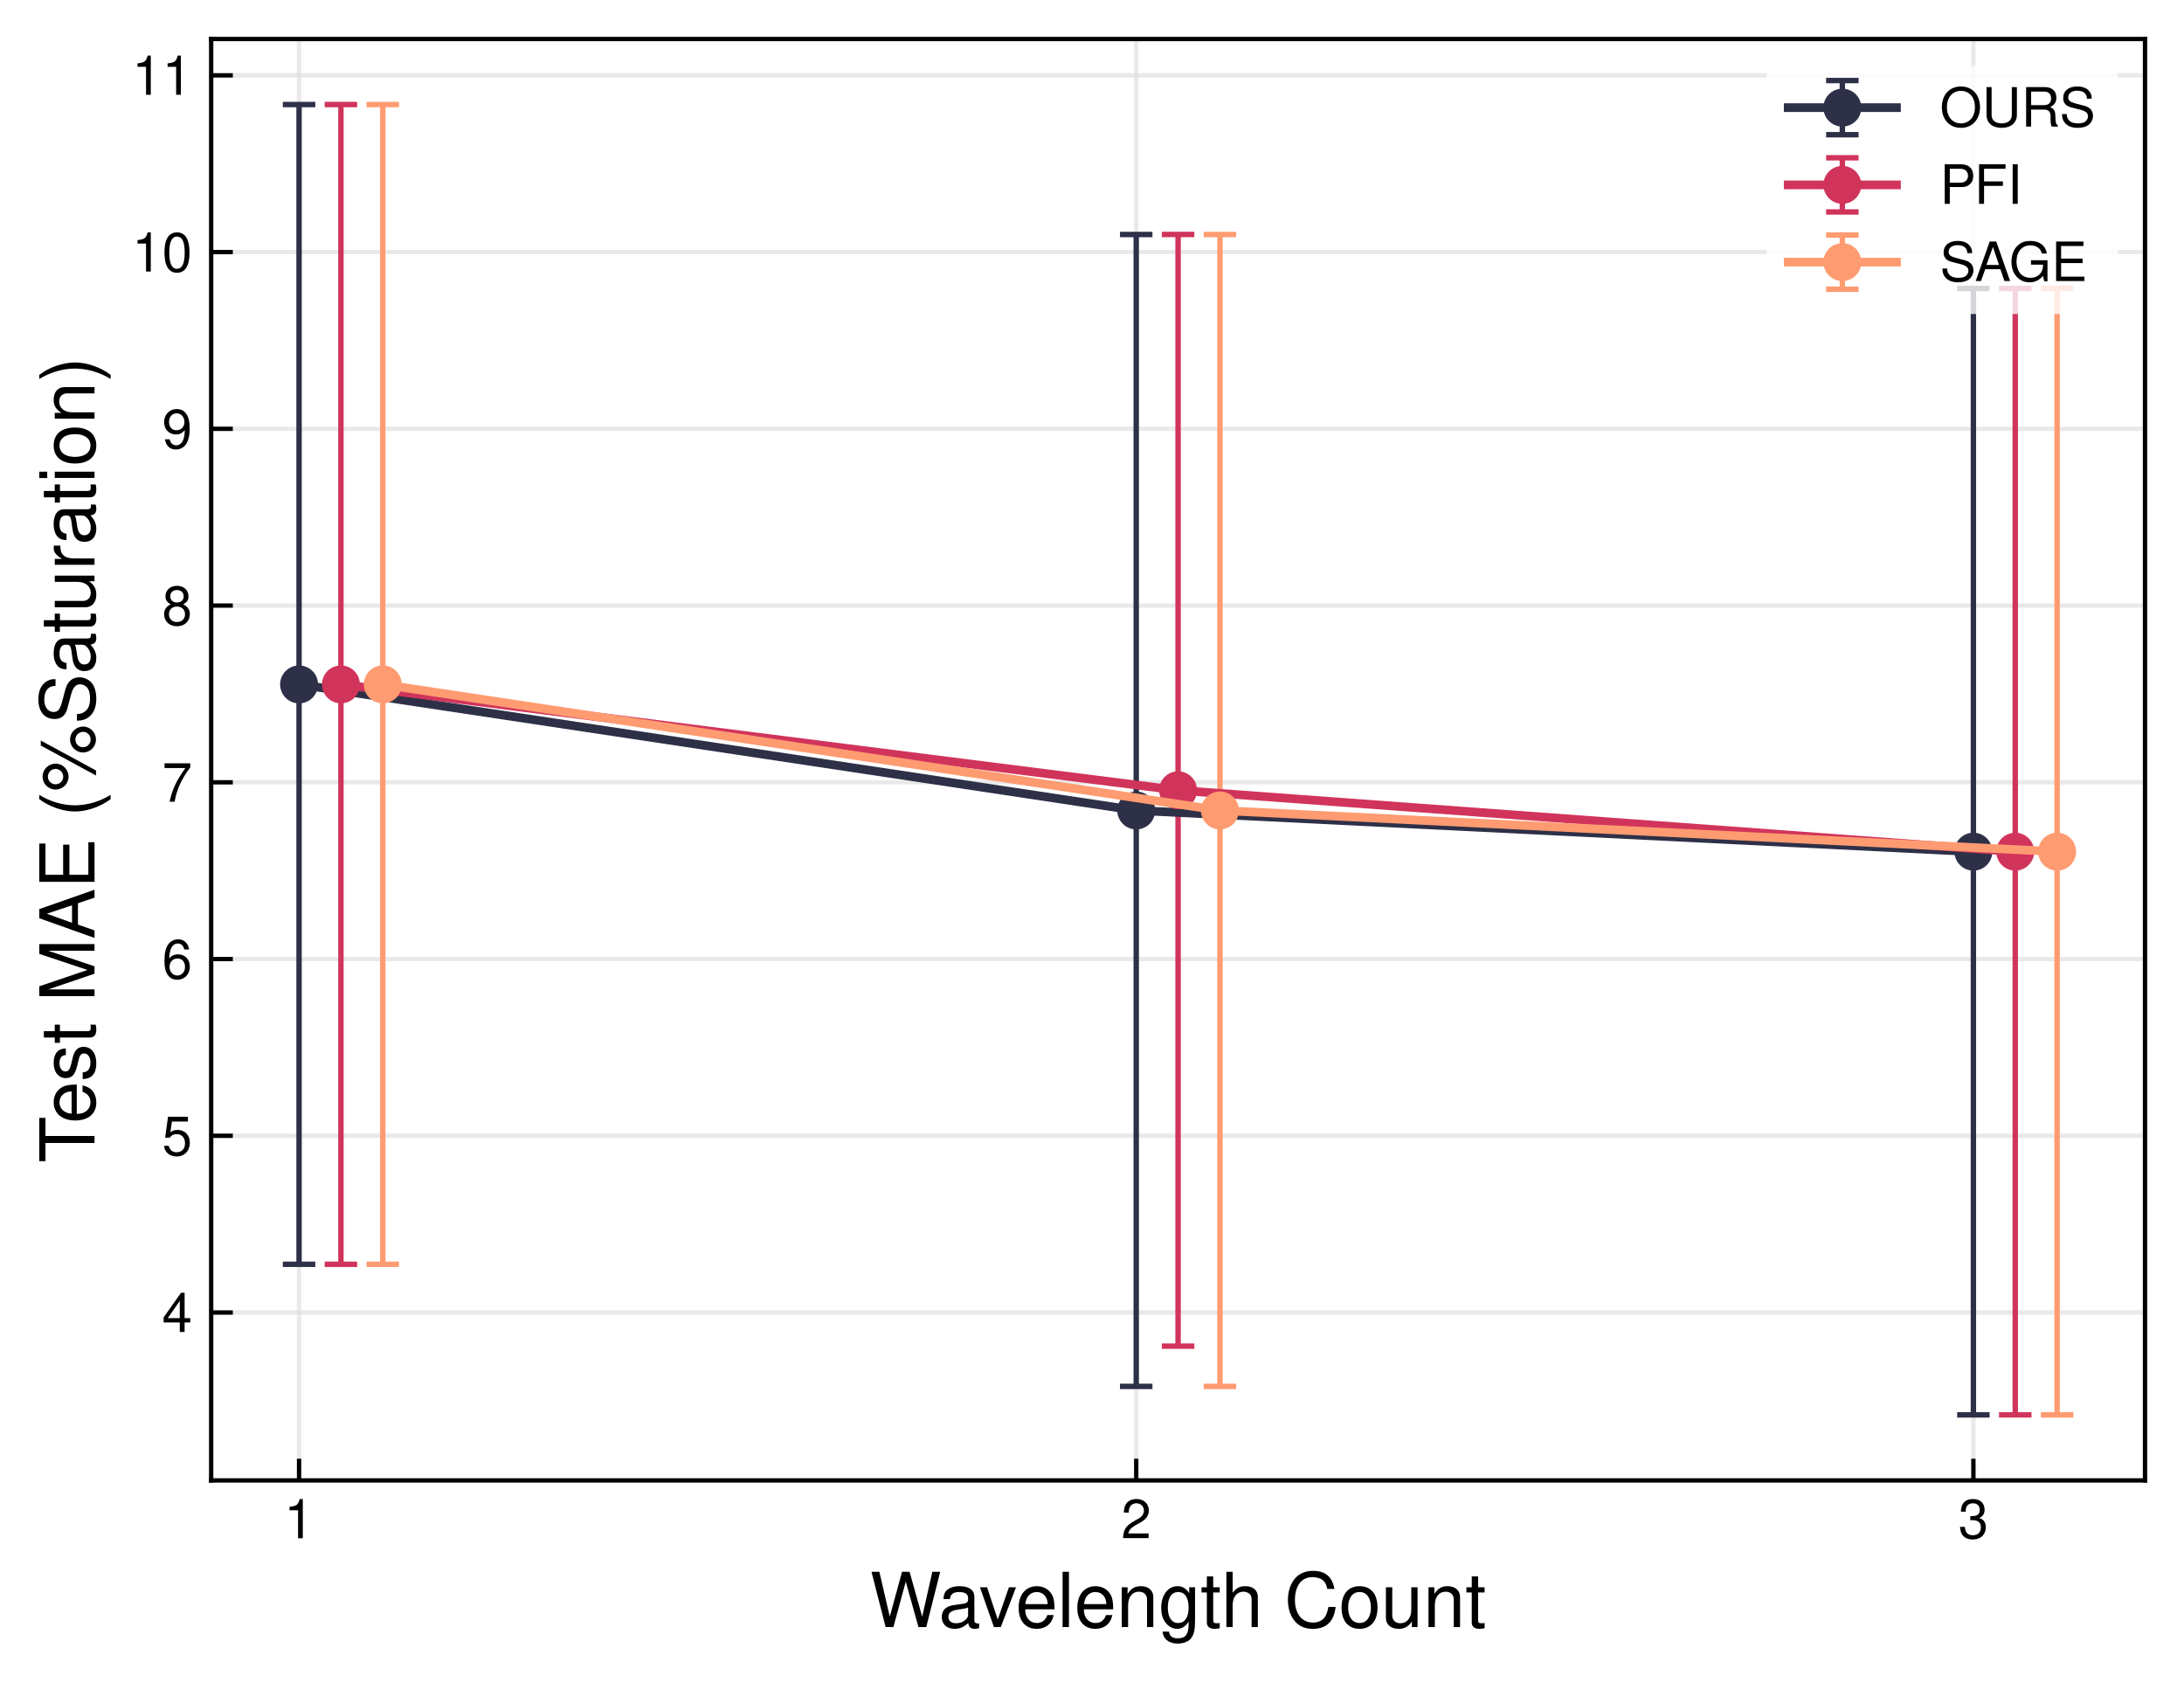
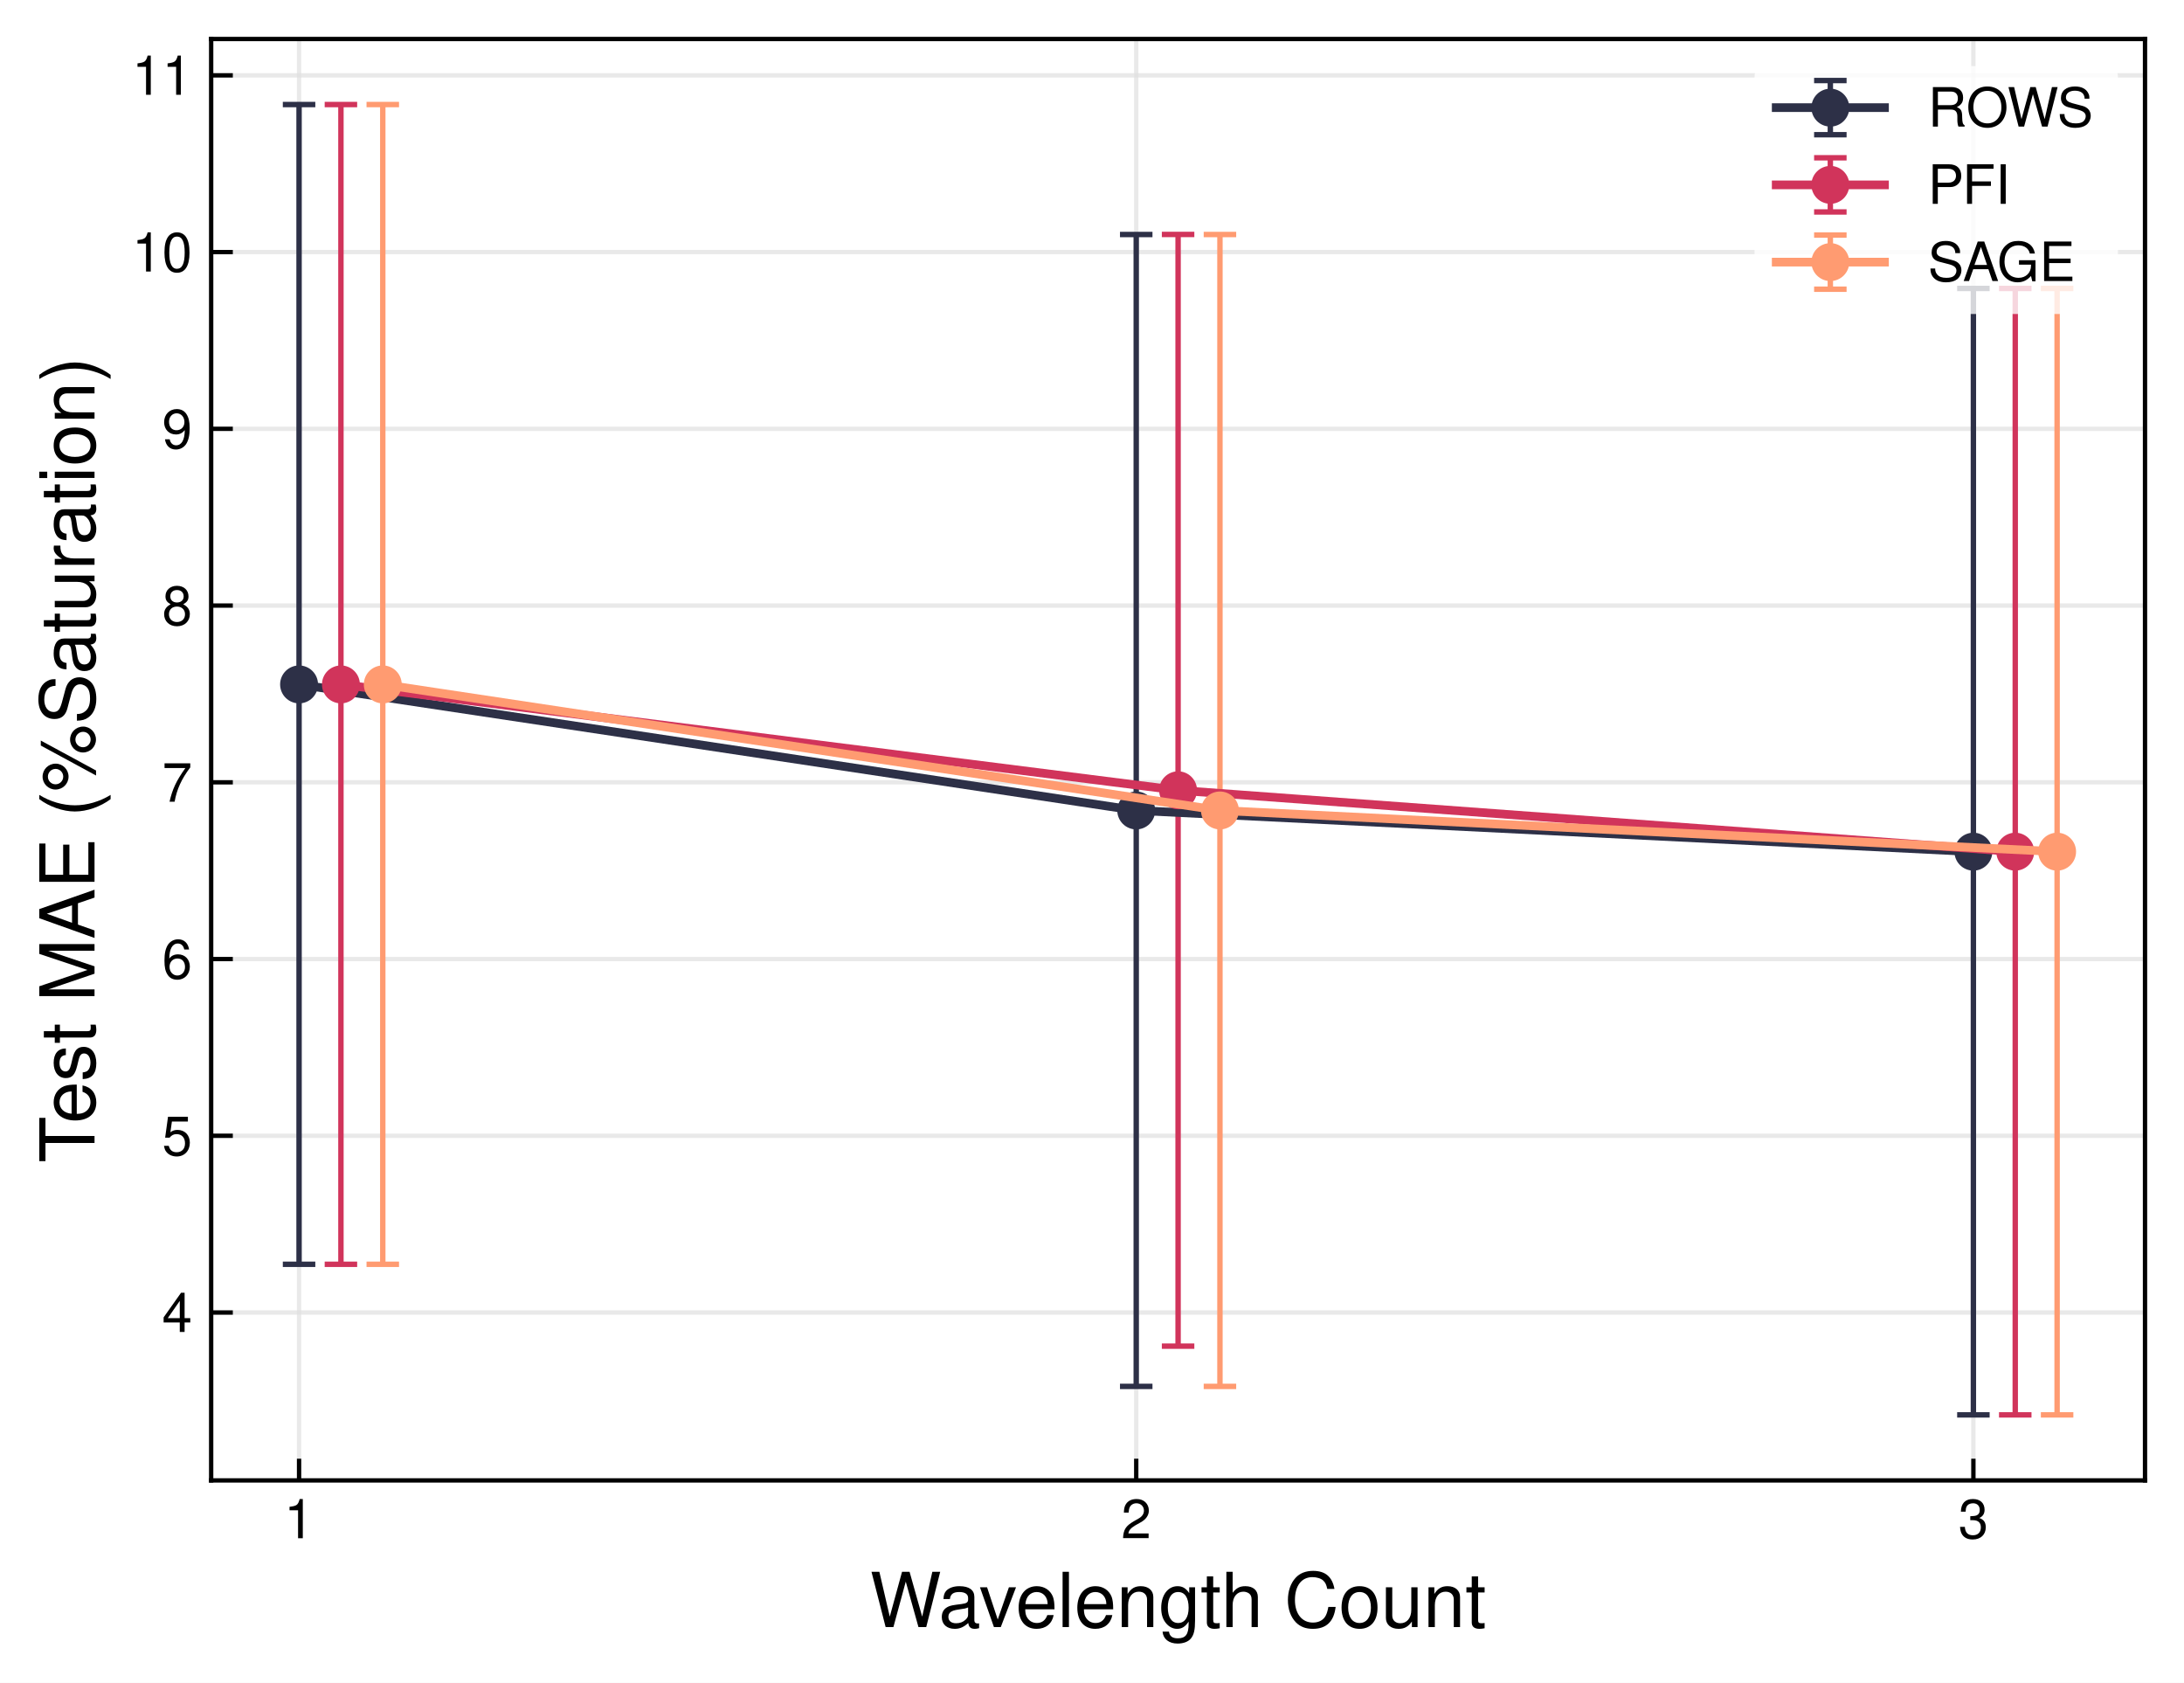
<svg xmlns="http://www.w3.org/2000/svg" xmlns:xlink="http://www.w3.org/1999/xlink" width="403.315pt" height="310.684pt" viewBox="0 0 403.315 310.684" version="1.1">
  <defs>
    <style type="text/css">*{stroke-linejoin: round; stroke-linecap: butt}</style>
  </defs>
  <g id="figure_1">
    <g id="patch_1">
      <path d="M 0 310.684  L 403.315 310.684  L 403.315 0  L 0 0  z " style="fill: #ffffff" />
    </g>
    <g id="axes_1">
      <g id="patch_2">
        <path d="M 38.995 273.312  L 396.115 273.312  L 396.115 7.2  L 38.995 7.2  z " style="fill: #ffffff" />
      </g>
      <g id="matplotlib.axis_1">
        <g id="xtick_1">
          <g id="line2d_1">
-             <path d="M 55.228 273.312  L 55.228 7.2  " clip-path="url(#p59228e37a7)" style="fill: none; stroke: #e0e0e0; stroke-opacity: 0.7; stroke-width: 0.8; stroke-linecap: square" />
+             <path d="M 55.228 273.312  L 55.228 7.2  " clip-path="url(#p4545480595)" style="fill: none; stroke: #e0e0e0; stroke-opacity: 0.7; stroke-width: 0.8; stroke-linecap: square" />
          </g>
          <g id="line2d_2">
            <defs>
-               <path id="m4f8870e6fc" d="M 0 0  L 0 -4  " style="stroke: #000000; stroke-width: 0.8" />
+               <path id="m01ec925314" d="M 0 0  L 0 -4  " style="stroke: #000000; stroke-width: 0.8" />
            </defs>
            <g>
-               <use xlink:href="#m4f8870e6fc" x="55.228" y="273.312" style="stroke: #000000; stroke-width: 0.8" />
+               <use xlink:href="#m01ec925314" x="55.228" y="273.312" style="stroke: #000000; stroke-width: 0.8" />
            </g>
          </g>
          <g id="text_1">
            <text style="font-size: 10px; font-family: 'Helvetica', 'Arial', sans-serif; text-anchor: middle" x="55.228" y="283.985" transform="rotate(-0 55.22773 283.9854)">1</text>
          </g>
        </g>
        <g id="xtick_2">
          <g id="line2d_3">
-             <path d="M 209.825 273.312  L 209.825 7.2  " clip-path="url(#p59228e37a7)" style="fill: none; stroke: #e0e0e0; stroke-opacity: 0.7; stroke-width: 0.8; stroke-linecap: square" />
+             <path d="M 209.825 273.312  L 209.825 7.2  " clip-path="url(#p4545480595)" style="fill: none; stroke: #e0e0e0; stroke-opacity: 0.7; stroke-width: 0.8; stroke-linecap: square" />
          </g>
          <g id="line2d_4">
            <g>
-               <use xlink:href="#m4f8870e6fc" x="209.825" y="273.312" style="stroke: #000000; stroke-width: 0.8" />
+               <use xlink:href="#m01ec925314" x="209.825" y="273.312" style="stroke: #000000; stroke-width: 0.8" />
            </g>
          </g>
          <g id="text_2">
            <text style="font-size: 10px; font-family: 'Helvetica', 'Arial', sans-serif; text-anchor: middle" x="209.825" y="283.985" transform="rotate(-0 209.8251 283.9854)">2</text>
          </g>
        </g>
        <g id="xtick_3">
          <g id="line2d_5">
-             <path d="M 364.423 273.312  L 364.423 7.2  " clip-path="url(#p59228e37a7)" style="fill: none; stroke: #e0e0e0; stroke-opacity: 0.7; stroke-width: 0.8; stroke-linecap: square" />
+             <path d="M 364.423 273.312  L 364.423 7.2  " clip-path="url(#p4545480595)" style="fill: none; stroke: #e0e0e0; stroke-opacity: 0.7; stroke-width: 0.8; stroke-linecap: square" />
          </g>
          <g id="line2d_6">
            <g>
-               <use xlink:href="#m4f8870e6fc" x="364.423" y="273.312" style="stroke: #000000; stroke-width: 0.8" />
+               <use xlink:href="#m01ec925314" x="364.423" y="273.312" style="stroke: #000000; stroke-width: 0.8" />
            </g>
          </g>
          <g id="text_3">
            <text style="font-size: 10px; font-family: 'Helvetica', 'Arial', sans-serif; text-anchor: middle" x="364.423" y="283.985" transform="rotate(-0 364.4225 283.9854)">3</text>
          </g>
        </g>
        <g id="text_4">
          <text style="font-size: 14px; font-family: 'Helvetica', 'Arial', sans-serif; text-anchor: middle" x="217.555" y="300.386" transform="rotate(-0 217.555 300.3861)">Wavelength Count</text>
        </g>
      </g>
      <g id="matplotlib.axis_2">
        <g id="ytick_1">
          <g id="line2d_7">
-             <path d="M 38.995 242.318  L 396.115 242.318  " clip-path="url(#p59228e37a7)" style="fill: none; stroke: #e0e0e0; stroke-opacity: 0.7; stroke-width: 0.8; stroke-linecap: square" />
+             <path d="M 38.995 242.318  L 396.115 242.318  " clip-path="url(#p4545480595)" style="fill: none; stroke: #e0e0e0; stroke-opacity: 0.7; stroke-width: 0.8; stroke-linecap: square" />
          </g>
          <g id="line2d_8">
            <defs>
-               <path id="m618eb653a4" d="M 0 0  L 4 0  " style="stroke: #000000; stroke-width: 0.8" />
+               <path id="mbf090b39a5" d="M 0 0  L 4 0  " style="stroke: #000000; stroke-width: 0.8" />
            </defs>
            <g>
-               <use xlink:href="#m618eb653a4" x="38.995" y="242.318" style="stroke: #000000; stroke-width: 0.8" />
+               <use xlink:href="#mbf090b39a5" x="38.995" y="242.318" style="stroke: #000000; stroke-width: 0.8" />
            </g>
          </g>
          <g id="text_5">
            <text style="font-size: 10px; font-family: 'Helvetica', 'Arial', sans-serif; text-anchor: end" x="35.495" y="245.905" transform="rotate(-0 35.495 245.9047)">4</text>
          </g>
        </g>
        <g id="ytick_2">
          <g id="line2d_9">
-             <path d="M 38.995 209.688  L 396.115 209.688  " clip-path="url(#p59228e37a7)" style="fill: none; stroke: #e0e0e0; stroke-opacity: 0.7; stroke-width: 0.8; stroke-linecap: square" />
+             <path d="M 38.995 209.688  L 396.115 209.688  " clip-path="url(#p4545480595)" style="fill: none; stroke: #e0e0e0; stroke-opacity: 0.7; stroke-width: 0.8; stroke-linecap: square" />
          </g>
          <g id="line2d_10">
            <g>
-               <use xlink:href="#m618eb653a4" x="38.995" y="209.688" style="stroke: #000000; stroke-width: 0.8" />
+               <use xlink:href="#mbf090b39a5" x="38.995" y="209.688" style="stroke: #000000; stroke-width: 0.8" />
            </g>
          </g>
          <g id="text_6">
            <text style="font-size: 10px; font-family: 'Helvetica', 'Arial', sans-serif; text-anchor: end" x="35.495" y="213.275" transform="rotate(-0 35.495 213.2751)">5</text>
          </g>
        </g>
        <g id="ytick_3">
          <g id="line2d_11">
-             <path d="M 38.995 177.059  L 396.115 177.059  " clip-path="url(#p59228e37a7)" style="fill: none; stroke: #e0e0e0; stroke-opacity: 0.7; stroke-width: 0.8; stroke-linecap: square" />
+             <path d="M 38.995 177.059  L 396.115 177.059  " clip-path="url(#p4545480595)" style="fill: none; stroke: #e0e0e0; stroke-opacity: 0.7; stroke-width: 0.8; stroke-linecap: square" />
          </g>
          <g id="line2d_12">
            <g>
-               <use xlink:href="#m618eb653a4" x="38.995" y="177.059" style="stroke: #000000; stroke-width: 0.8" />
+               <use xlink:href="#mbf090b39a5" x="38.995" y="177.059" style="stroke: #000000; stroke-width: 0.8" />
            </g>
          </g>
          <g id="text_7">
            <text style="font-size: 10px; font-family: 'Helvetica', 'Arial', sans-serif; text-anchor: end" x="35.495" y="180.645" transform="rotate(-0 35.495 180.6454)">6</text>
          </g>
        </g>
        <g id="ytick_4">
          <g id="line2d_13">
-             <path d="M 38.995 144.429  L 396.115 144.429  " clip-path="url(#p59228e37a7)" style="fill: none; stroke: #e0e0e0; stroke-opacity: 0.7; stroke-width: 0.8; stroke-linecap: square" />
+             <path d="M 38.995 144.429  L 396.115 144.429  " clip-path="url(#p4545480595)" style="fill: none; stroke: #e0e0e0; stroke-opacity: 0.7; stroke-width: 0.8; stroke-linecap: square" />
          </g>
          <g id="line2d_14">
            <g>
-               <use xlink:href="#m618eb653a4" x="38.995" y="144.429" style="stroke: #000000; stroke-width: 0.8" />
+               <use xlink:href="#mbf090b39a5" x="38.995" y="144.429" style="stroke: #000000; stroke-width: 0.8" />
            </g>
          </g>
          <g id="text_8">
            <text style="font-size: 10px; font-family: 'Helvetica', 'Arial', sans-serif; text-anchor: end" x="35.495" y="148.016" transform="rotate(-0 35.495 148.0158)">7</text>
          </g>
        </g>
        <g id="ytick_5">
          <g id="line2d_15">
-             <path d="M 38.995 111.799  L 396.115 111.799  " clip-path="url(#p59228e37a7)" style="fill: none; stroke: #e0e0e0; stroke-opacity: 0.7; stroke-width: 0.8; stroke-linecap: square" />
+             <path d="M 38.995 111.799  L 396.115 111.799  " clip-path="url(#p4545480595)" style="fill: none; stroke: #e0e0e0; stroke-opacity: 0.7; stroke-width: 0.8; stroke-linecap: square" />
          </g>
          <g id="line2d_16">
            <g>
-               <use xlink:href="#m618eb653a4" x="38.995" y="111.799" style="stroke: #000000; stroke-width: 0.8" />
+               <use xlink:href="#mbf090b39a5" x="38.995" y="111.799" style="stroke: #000000; stroke-width: 0.8" />
            </g>
          </g>
          <g id="text_9">
            <text style="font-size: 10px; font-family: 'Helvetica', 'Arial', sans-serif; text-anchor: end" x="35.495" y="115.386" transform="rotate(-0 35.495 115.3862)">8</text>
          </g>
        </g>
        <g id="ytick_6">
          <g id="line2d_17">
-             <path d="M 38.995 79.17  L 396.115 79.17  " clip-path="url(#p59228e37a7)" style="fill: none; stroke: #e0e0e0; stroke-opacity: 0.7; stroke-width: 0.8; stroke-linecap: square" />
+             <path d="M 38.995 79.17  L 396.115 79.17  " clip-path="url(#p4545480595)" style="fill: none; stroke: #e0e0e0; stroke-opacity: 0.7; stroke-width: 0.8; stroke-linecap: square" />
          </g>
          <g id="line2d_18">
            <g>
-               <use xlink:href="#m618eb653a4" x="38.995" y="79.17" style="stroke: #000000; stroke-width: 0.8" />
+               <use xlink:href="#mbf090b39a5" x="38.995" y="79.17" style="stroke: #000000; stroke-width: 0.8" />
            </g>
          </g>
          <g id="text_10">
            <text style="font-size: 10px; font-family: 'Helvetica', 'Arial', sans-serif; text-anchor: end" x="35.495" y="82.757" transform="rotate(-0 35.495 82.75659)">9</text>
          </g>
        </g>
        <g id="ytick_7">
          <g id="line2d_19">
-             <path d="M 38.995 46.54  L 396.115 46.54  " clip-path="url(#p59228e37a7)" style="fill: none; stroke: #e0e0e0; stroke-opacity: 0.7; stroke-width: 0.8; stroke-linecap: square" />
+             <path d="M 38.995 46.54  L 396.115 46.54  " clip-path="url(#p4545480595)" style="fill: none; stroke: #e0e0e0; stroke-opacity: 0.7; stroke-width: 0.8; stroke-linecap: square" />
          </g>
          <g id="line2d_20">
            <g>
-               <use xlink:href="#m618eb653a4" x="38.995" y="46.54" style="stroke: #000000; stroke-width: 0.8" />
+               <use xlink:href="#mbf090b39a5" x="38.995" y="46.54" style="stroke: #000000; stroke-width: 0.8" />
            </g>
          </g>
          <g id="text_11">
            <text style="font-size: 10px; font-family: 'Helvetica', 'Arial', sans-serif; text-anchor: end" x="35.495" y="50.127" transform="rotate(-0 35.495 50.12697)">10</text>
          </g>
        </g>
        <g id="ytick_8">
          <g id="line2d_21">
-             <path d="M 38.995 13.911  L 396.115 13.911  " clip-path="url(#p59228e37a7)" style="fill: none; stroke: #e0e0e0; stroke-opacity: 0.7; stroke-width: 0.8; stroke-linecap: square" />
+             <path d="M 38.995 13.911  L 396.115 13.911  " clip-path="url(#p4545480595)" style="fill: none; stroke: #e0e0e0; stroke-opacity: 0.7; stroke-width: 0.8; stroke-linecap: square" />
          </g>
          <g id="line2d_22">
            <g>
-               <use xlink:href="#m618eb653a4" x="38.995" y="13.911" style="stroke: #000000; stroke-width: 0.8" />
+               <use xlink:href="#mbf090b39a5" x="38.995" y="13.911" style="stroke: #000000; stroke-width: 0.8" />
            </g>
          </g>
          <g id="text_12">
            <text style="font-size: 10px; font-family: 'Helvetica', 'Arial', sans-serif; text-anchor: end" x="35.495" y="17.497" transform="rotate(-0 35.495 17.49735)">11</text>
          </g>
        </g>
        <g id="text_13">
          <text style="font-size: 14px; font-family: 'Helvetica', 'Arial', sans-serif; text-anchor: middle" x="17.455" y="140.256" transform="rotate(-90 17.455 140.256)">Test MAE (%Saturation)</text>
        </g>
      </g>
      <g id="LineCollection_1">
-         <path d="M 55.228 233.416  L 55.228 19.296  " clip-path="url(#p59228e37a7)" style="fill: none; stroke: #2d3047" />
-         <path d="M 209.825 255.955  L 209.825 43.296  " clip-path="url(#p59228e37a7)" style="fill: none; stroke: #2d3047" />
-         <path d="M 364.423 261.216  L 364.423 53.252  " clip-path="url(#p59228e37a7)" style="fill: none; stroke: #2d3047" />
+         <path d="M 55.228 233.416  L 55.228 19.296  " clip-path="url(#p4545480595)" style="fill: none; stroke: #2d3047" />
+         <path d="M 209.825 255.955  L 209.825 43.296  " clip-path="url(#p4545480595)" style="fill: none; stroke: #2d3047" />
+         <path d="M 364.423 261.216  L 364.423 53.252  " clip-path="url(#p4545480595)" style="fill: none; stroke: #2d3047" />
      </g>
      <g id="line2d_23">
        <defs>
-           <path id="mec8c806ad2" d="M 3 0  L -3 -0  " style="stroke: #2d3047" />
-         </defs>
-         <g clip-path="url(#p59228e37a7)">
-           <use xlink:href="#mec8c806ad2" x="55.228" y="233.416" style="fill: #2d3047; stroke: #2d3047" />
-           <use xlink:href="#mec8c806ad2" x="209.825" y="255.955" style="fill: #2d3047; stroke: #2d3047" />
-           <use xlink:href="#mec8c806ad2" x="364.423" y="261.216" style="fill: #2d3047; stroke: #2d3047" />
+           <path id="m3b4d1390d9" d="M 3 0  L -3 -0  " style="stroke: #2d3047" />
+         </defs>
+         <g clip-path="url(#p4545480595)">
+           <use xlink:href="#m3b4d1390d9" x="55.228" y="233.416" style="fill: #2d3047; stroke: #2d3047" />
+           <use xlink:href="#m3b4d1390d9" x="209.825" y="255.955" style="fill: #2d3047; stroke: #2d3047" />
+           <use xlink:href="#m3b4d1390d9" x="364.423" y="261.216" style="fill: #2d3047; stroke: #2d3047" />
        </g>
      </g>
      <g id="line2d_24">
-         <g clip-path="url(#p59228e37a7)">
-           <use xlink:href="#mec8c806ad2" x="55.228" y="19.296" style="fill: #2d3047; stroke: #2d3047" />
-           <use xlink:href="#mec8c806ad2" x="209.825" y="43.296" style="fill: #2d3047; stroke: #2d3047" />
-           <use xlink:href="#mec8c806ad2" x="364.423" y="53.252" style="fill: #2d3047; stroke: #2d3047" />
+         <g clip-path="url(#p4545480595)">
+           <use xlink:href="#m3b4d1390d9" x="55.228" y="19.296" style="fill: #2d3047; stroke: #2d3047" />
+           <use xlink:href="#m3b4d1390d9" x="209.825" y="43.296" style="fill: #2d3047; stroke: #2d3047" />
+           <use xlink:href="#m3b4d1390d9" x="364.423" y="53.252" style="fill: #2d3047; stroke: #2d3047" />
        </g>
      </g>
      <g id="LineCollection_2">
-         <path d="M 62.958 233.416  L 62.958 19.296  " clip-path="url(#p59228e37a7)" style="fill: none; stroke: #d1345b" />
-         <path d="M 217.555 248.522  L 217.555 43.282  " clip-path="url(#p59228e37a7)" style="fill: none; stroke: #d1345b" />
-         <path d="M 372.152 261.216  L 372.152 53.252  " clip-path="url(#p59228e37a7)" style="fill: none; stroke: #d1345b" />
+         <path d="M 62.958 233.416  L 62.958 19.296  " clip-path="url(#p4545480595)" style="fill: none; stroke: #d1345b" />
+         <path d="M 217.555 248.522  L 217.555 43.282  " clip-path="url(#p4545480595)" style="fill: none; stroke: #d1345b" />
+         <path d="M 372.152 261.216  L 372.152 53.252  " clip-path="url(#p4545480595)" style="fill: none; stroke: #d1345b" />
      </g>
      <g id="line2d_25">
        <defs>
-           <path id="m9c63887d78" d="M 3 0  L -3 -0  " style="stroke: #d1345b" />
-         </defs>
-         <g clip-path="url(#p59228e37a7)">
-           <use xlink:href="#m9c63887d78" x="62.958" y="233.416" style="fill: #d1345b; stroke: #d1345b" />
-           <use xlink:href="#m9c63887d78" x="217.555" y="248.522" style="fill: #d1345b; stroke: #d1345b" />
-           <use xlink:href="#m9c63887d78" x="372.152" y="261.216" style="fill: #d1345b; stroke: #d1345b" />
+           <path id="m24a01ab074" d="M 3 0  L -3 -0  " style="stroke: #d1345b" />
+         </defs>
+         <g clip-path="url(#p4545480595)">
+           <use xlink:href="#m24a01ab074" x="62.958" y="233.416" style="fill: #d1345b; stroke: #d1345b" />
+           <use xlink:href="#m24a01ab074" x="217.555" y="248.522" style="fill: #d1345b; stroke: #d1345b" />
+           <use xlink:href="#m24a01ab074" x="372.152" y="261.216" style="fill: #d1345b; stroke: #d1345b" />
        </g>
      </g>
      <g id="line2d_26">
-         <g clip-path="url(#p59228e37a7)">
-           <use xlink:href="#m9c63887d78" x="62.958" y="19.296" style="fill: #d1345b; stroke: #d1345b" />
-           <use xlink:href="#m9c63887d78" x="217.555" y="43.282" style="fill: #d1345b; stroke: #d1345b" />
-           <use xlink:href="#m9c63887d78" x="372.152" y="53.252" style="fill: #d1345b; stroke: #d1345b" />
+         <g clip-path="url(#p4545480595)">
+           <use xlink:href="#m24a01ab074" x="62.958" y="19.296" style="fill: #d1345b; stroke: #d1345b" />
+           <use xlink:href="#m24a01ab074" x="217.555" y="43.282" style="fill: #d1345b; stroke: #d1345b" />
+           <use xlink:href="#m24a01ab074" x="372.152" y="53.252" style="fill: #d1345b; stroke: #d1345b" />
        </g>
      </g>
      <g id="LineCollection_3">
-         <path d="M 70.687 233.416  L 70.687 19.296  " clip-path="url(#p59228e37a7)" style="fill: none; stroke: #ff9b71" />
-         <path d="M 225.285 255.955  L 225.285 43.296  " clip-path="url(#p59228e37a7)" style="fill: none; stroke: #ff9b71" />
-         <path d="M 379.882 261.216  L 379.882 53.252  " clip-path="url(#p59228e37a7)" style="fill: none; stroke: #ff9b71" />
+         <path d="M 70.687 233.416  L 70.687 19.296  " clip-path="url(#p4545480595)" style="fill: none; stroke: #ff9b71" />
+         <path d="M 225.285 255.955  L 225.285 43.296  " clip-path="url(#p4545480595)" style="fill: none; stroke: #ff9b71" />
+         <path d="M 379.882 261.216  L 379.882 53.252  " clip-path="url(#p4545480595)" style="fill: none; stroke: #ff9b71" />
      </g>
      <g id="line2d_27">
        <defs>
-           <path id="md1ff896403" d="M 3 0  L -3 -0  " style="stroke: #ff9b71" />
-         </defs>
-         <g clip-path="url(#p59228e37a7)">
-           <use xlink:href="#md1ff896403" x="70.687" y="233.416" style="fill: #ff9b71; stroke: #ff9b71" />
-           <use xlink:href="#md1ff896403" x="225.285" y="255.955" style="fill: #ff9b71; stroke: #ff9b71" />
-           <use xlink:href="#md1ff896403" x="379.882" y="261.216" style="fill: #ff9b71; stroke: #ff9b71" />
+           <path id="m94c761682d" d="M 3 0  L -3 -0  " style="stroke: #ff9b71" />
+         </defs>
+         <g clip-path="url(#p4545480595)">
+           <use xlink:href="#m94c761682d" x="70.687" y="233.416" style="fill: #ff9b71; stroke: #ff9b71" />
+           <use xlink:href="#m94c761682d" x="225.285" y="255.955" style="fill: #ff9b71; stroke: #ff9b71" />
+           <use xlink:href="#m94c761682d" x="379.882" y="261.216" style="fill: #ff9b71; stroke: #ff9b71" />
        </g>
      </g>
      <g id="line2d_28">
-         <g clip-path="url(#p59228e37a7)">
-           <use xlink:href="#md1ff896403" x="70.687" y="19.296" style="fill: #ff9b71; stroke: #ff9b71" />
-           <use xlink:href="#md1ff896403" x="225.285" y="43.296" style="fill: #ff9b71; stroke: #ff9b71" />
-           <use xlink:href="#md1ff896403" x="379.882" y="53.252" style="fill: #ff9b71; stroke: #ff9b71" />
+         <g clip-path="url(#p4545480595)">
+           <use xlink:href="#m94c761682d" x="70.687" y="19.296" style="fill: #ff9b71; stroke: #ff9b71" />
+           <use xlink:href="#m94c761682d" x="225.285" y="43.296" style="fill: #ff9b71; stroke: #ff9b71" />
+           <use xlink:href="#m94c761682d" x="379.882" y="53.252" style="fill: #ff9b71; stroke: #ff9b71" />
        </g>
      </g>
      <g id="line2d_29">
-         <path d="M 55.228 126.356  L 209.825 149.626  L 364.423 157.234  " clip-path="url(#p59228e37a7)" style="fill: none; stroke: #2d3047; stroke-width: 1.6; stroke-linecap: square" />
-         <defs>
-           <path id="m789d0cdd40" d="M 0 3  C 0.796 3 1.559 2.684 2.121 2.121  C 2.684 1.559 3 0.796 3 0  C 3 -0.796 2.684 -1.559 2.121 -2.121  C 1.559 -2.684 0.796 -3 0 -3  C -0.796 -3 -1.559 -2.684 -2.121 -2.121  C -2.684 -1.559 -3 -0.796 -3 0  C -3 0.796 -2.684 1.559 -2.121 2.121  C -1.559 2.684 -0.796 3 0 3  z " style="stroke: #2d3047" />
-         </defs>
-         <g clip-path="url(#p59228e37a7)">
-           <use xlink:href="#m789d0cdd40" x="55.228" y="126.356" style="fill: #2d3047; stroke: #2d3047" />
-           <use xlink:href="#m789d0cdd40" x="209.825" y="149.626" style="fill: #2d3047; stroke: #2d3047" />
-           <use xlink:href="#m789d0cdd40" x="364.423" y="157.234" style="fill: #2d3047; stroke: #2d3047" />
+         <path d="M 55.228 126.356  L 209.825 149.626  L 364.423 157.234  " clip-path="url(#p4545480595)" style="fill: none; stroke: #2d3047; stroke-width: 1.6; stroke-linecap: square" />
+         <defs>
+           <path id="m30386c271e" d="M 0 3  C 0.796 3 1.559 2.684 2.121 2.121  C 2.684 1.559 3 0.796 3 0  C 3 -0.796 2.684 -1.559 2.121 -2.121  C 1.559 -2.684 0.796 -3 0 -3  C -0.796 -3 -1.559 -2.684 -2.121 -2.121  C -2.684 -1.559 -3 -0.796 -3 0  C -3 0.796 -2.684 1.559 -2.121 2.121  C -1.559 2.684 -0.796 3 0 3  z " style="stroke: #2d3047" />
+         </defs>
+         <g clip-path="url(#p4545480595)">
+           <use xlink:href="#m30386c271e" x="55.228" y="126.356" style="fill: #2d3047; stroke: #2d3047" />
+           <use xlink:href="#m30386c271e" x="209.825" y="149.626" style="fill: #2d3047; stroke: #2d3047" />
+           <use xlink:href="#m30386c271e" x="364.423" y="157.234" style="fill: #2d3047; stroke: #2d3047" />
        </g>
      </g>
      <g id="line2d_30">
-         <path d="M 62.958 126.356  L 217.555 145.902  L 372.152 157.234  " clip-path="url(#p59228e37a7)" style="fill: none; stroke: #d1345b; stroke-width: 1.6; stroke-linecap: square" />
-         <defs>
-           <path id="m57a0ddf2d6" d="M 0 3  C 0.796 3 1.559 2.684 2.121 2.121  C 2.684 1.559 3 0.796 3 0  C 3 -0.796 2.684 -1.559 2.121 -2.121  C 1.559 -2.684 0.796 -3 0 -3  C -0.796 -3 -1.559 -2.684 -2.121 -2.121  C -2.684 -1.559 -3 -0.796 -3 0  C -3 0.796 -2.684 1.559 -2.121 2.121  C -1.559 2.684 -0.796 3 0 3  z " style="stroke: #d1345b" />
-         </defs>
-         <g clip-path="url(#p59228e37a7)">
-           <use xlink:href="#m57a0ddf2d6" x="62.958" y="126.356" style="fill: #d1345b; stroke: #d1345b" />
-           <use xlink:href="#m57a0ddf2d6" x="217.555" y="145.902" style="fill: #d1345b; stroke: #d1345b" />
-           <use xlink:href="#m57a0ddf2d6" x="372.152" y="157.234" style="fill: #d1345b; stroke: #d1345b" />
+         <path d="M 62.958 126.356  L 217.555 145.902  L 372.152 157.234  " clip-path="url(#p4545480595)" style="fill: none; stroke: #d1345b; stroke-width: 1.6; stroke-linecap: square" />
+         <defs>
+           <path id="m720995dc7d" d="M 0 3  C 0.796 3 1.559 2.684 2.121 2.121  C 2.684 1.559 3 0.796 3 0  C 3 -0.796 2.684 -1.559 2.121 -2.121  C 1.559 -2.684 0.796 -3 0 -3  C -0.796 -3 -1.559 -2.684 -2.121 -2.121  C -2.684 -1.559 -3 -0.796 -3 0  C -3 0.796 -2.684 1.559 -2.121 2.121  C -1.559 2.684 -0.796 3 0 3  z " style="stroke: #d1345b" />
+         </defs>
+         <g clip-path="url(#p4545480595)">
+           <use xlink:href="#m720995dc7d" x="62.958" y="126.356" style="fill: #d1345b; stroke: #d1345b" />
+           <use xlink:href="#m720995dc7d" x="217.555" y="145.902" style="fill: #d1345b; stroke: #d1345b" />
+           <use xlink:href="#m720995dc7d" x="372.152" y="157.234" style="fill: #d1345b; stroke: #d1345b" />
        </g>
      </g>
      <g id="line2d_31">
-         <path d="M 70.687 126.356  L 225.285 149.626  L 379.882 157.234  " clip-path="url(#p59228e37a7)" style="fill: none; stroke: #ff9b71; stroke-width: 1.6; stroke-linecap: square" />
-         <defs>
-           <path id="mb3d382bf6f" d="M 0 3  C 0.796 3 1.559 2.684 2.121 2.121  C 2.684 1.559 3 0.796 3 0  C 3 -0.796 2.684 -1.559 2.121 -2.121  C 1.559 -2.684 0.796 -3 0 -3  C -0.796 -3 -1.559 -2.684 -2.121 -2.121  C -2.684 -1.559 -3 -0.796 -3 0  C -3 0.796 -2.684 1.559 -2.121 2.121  C -1.559 2.684 -0.796 3 0 3  z " style="stroke: #ff9b71" />
-         </defs>
-         <g clip-path="url(#p59228e37a7)">
-           <use xlink:href="#mb3d382bf6f" x="70.687" y="126.356" style="fill: #ff9b71; stroke: #ff9b71" />
-           <use xlink:href="#mb3d382bf6f" x="225.285" y="149.626" style="fill: #ff9b71; stroke: #ff9b71" />
-           <use xlink:href="#mb3d382bf6f" x="379.882" y="157.234" style="fill: #ff9b71; stroke: #ff9b71" />
+         <path d="M 70.687 126.356  L 225.285 149.626  L 379.882 157.234  " clip-path="url(#p4545480595)" style="fill: none; stroke: #ff9b71; stroke-width: 1.6; stroke-linecap: square" />
+         <defs>
+           <path id="m2f09237138" d="M 0 3  C 0.796 3 1.559 2.684 2.121 2.121  C 2.684 1.559 3 0.796 3 0  C 3 -0.796 2.684 -1.559 2.121 -2.121  C 1.559 -2.684 0.796 -3 0 -3  C -0.796 -3 -1.559 -2.684 -2.121 -2.121  C -2.684 -1.559 -3 -0.796 -3 0  C -3 0.796 -2.684 1.559 -2.121 2.121  C -1.559 2.684 -0.796 3 0 3  z " style="stroke: #ff9b71" />
+         </defs>
+         <g clip-path="url(#p4545480595)">
+           <use xlink:href="#m2f09237138" x="70.687" y="126.356" style="fill: #ff9b71; stroke: #ff9b71" />
+           <use xlink:href="#m2f09237138" x="225.285" y="149.626" style="fill: #ff9b71; stroke: #ff9b71" />
+           <use xlink:href="#m2f09237138" x="379.882" y="157.234" style="fill: #ff9b71; stroke: #ff9b71" />
        </g>
      </g>
      <g id="patch_3">
        <path d="M 38.995 273.312  L 38.995 7.2  " style="fill: none; stroke: #000000; stroke-width: 0.8; stroke-linejoin: miter; stroke-linecap: square" />
      </g>
      <g id="patch_4">
        <path d="M 396.115 273.312  L 396.115 7.2  " style="fill: none; stroke: #000000; stroke-width: 0.8; stroke-linejoin: miter; stroke-linecap: square" />
      </g>
      <g id="patch_5">
        <path d="M 38.995 273.312  L 396.115 273.312  " style="fill: none; stroke: #000000; stroke-width: 0.8; stroke-linejoin: miter; stroke-linecap: square" />
      </g>
      <g id="patch_6">
        <path d="M 38.995 7.2  L 396.115 7.2  " style="fill: none; stroke: #000000; stroke-width: 0.8; stroke-linejoin: miter; stroke-linecap: square" />
      </g>
      <g id="legend_1">
        <g id="patch_7">
-           <path d="M 328.223 57.973  L 389.115 57.973  Q 391.115 57.973 391.115 55.973  L 391.115 14.2  Q 391.115 12.2 389.115 12.2  L 328.223 12.2  Q 326.223 12.2 326.223 14.2  L 326.223 55.973  Q 326.223 57.973 328.223 57.973  z " style="fill: #ffffff; opacity: 0.8" />
+           <path d="M 326.006 57.973  L 389.115 57.973  Q 391.115 57.973 391.115 55.973  L 391.115 14.2  Q 391.115 12.2 389.115 12.2  L 326.006 12.2  Q 324.006 12.2 324.006 14.2  L 324.006 55.973  Q 324.006 57.973 326.006 57.973  z " style="fill: #ffffff; opacity: 0.8" />
        </g>
        <g id="LineCollection_4">
-           <path d="M 340.223 24.873  L 340.223 14.873  " style="fill: none; stroke: #2d3047" />
+           <path d="M 338.006 24.873  L 338.006 14.873  " style="fill: none; stroke: #2d3047" />
        </g>
        <g id="line2d_32">
          <g>
-             <use xlink:href="#mec8c806ad2" x="340.223" y="24.873" style="fill: #2d3047; stroke: #2d3047" />
+             <use xlink:href="#m3b4d1390d9" x="338.006" y="24.873" style="fill: #2d3047; stroke: #2d3047" />
          </g>
        </g>
        <g id="line2d_33">
          <g>
-             <use xlink:href="#mec8c806ad2" x="340.223" y="14.873" style="fill: #2d3047; stroke: #2d3047" />
+             <use xlink:href="#m3b4d1390d9" x="338.006" y="14.873" style="fill: #2d3047; stroke: #2d3047" />
          </g>
        </g>
        <g id="line2d_34">
-           <path d="M 330.223 19.873  L 350.223 19.873  " style="fill: none; stroke: #2d3047; stroke-width: 1.6; stroke-linecap: square" />
+           <path d="M 328.006 19.873  L 348.006 19.873  " style="fill: none; stroke: #2d3047; stroke-width: 1.6; stroke-linecap: square" />
        </g>
        <g id="line2d_35">
          <g>
-             <use xlink:href="#m789d0cdd40" x="340.223" y="19.873" style="fill: #2d3047; stroke: #2d3047" />
+             <use xlink:href="#m30386c271e" x="338.006" y="19.873" style="fill: #2d3047; stroke: #2d3047" />
          </g>
        </g>
        <g id="text_14">
-           <text style="font-size: 10px; font-family: 'Helvetica', 'Arial', sans-serif; text-anchor: start" x="358.223" y="23.373" transform="rotate(-0 358.2228 23.37344)">OURS</text>
+           <text style="font-size: 10px; font-family: 'Helvetica', 'Arial', sans-serif; text-anchor: start" x="356.006" y="23.373" transform="rotate(-0 356.0056 23.37344)">ROWS</text>
        </g>
        <g id="LineCollection_5">
-           <path d="M 340.223 39.131  L 340.223 29.131  " style="fill: none; stroke: #d1345b" />
+           <path d="M 338.006 39.131  L 338.006 29.131  " style="fill: none; stroke: #d1345b" />
        </g>
        <g id="line2d_36">
          <g>
-             <use xlink:href="#m9c63887d78" x="340.223" y="39.131" style="fill: #d1345b; stroke: #d1345b" />
+             <use xlink:href="#m24a01ab074" x="338.006" y="39.131" style="fill: #d1345b; stroke: #d1345b" />
          </g>
        </g>
        <g id="line2d_37">
          <g>
-             <use xlink:href="#m9c63887d78" x="340.223" y="29.131" style="fill: #d1345b; stroke: #d1345b" />
+             <use xlink:href="#m24a01ab074" x="338.006" y="29.131" style="fill: #d1345b; stroke: #d1345b" />
          </g>
        </g>
        <g id="line2d_38">
-           <path d="M 330.223 34.131  L 350.223 34.131  " style="fill: none; stroke: #d1345b; stroke-width: 1.6; stroke-linecap: square" />
+           <path d="M 328.006 34.131  L 348.006 34.131  " style="fill: none; stroke: #d1345b; stroke-width: 1.6; stroke-linecap: square" />
        </g>
        <g id="line2d_39">
          <g>
-             <use xlink:href="#m57a0ddf2d6" x="340.223" y="34.131" style="fill: #d1345b; stroke: #d1345b" />
+             <use xlink:href="#m720995dc7d" x="338.006" y="34.131" style="fill: #d1345b; stroke: #d1345b" />
          </g>
        </g>
        <g id="text_15">
-           <text style="font-size: 10px; font-family: 'Helvetica', 'Arial', sans-serif; text-anchor: start" x="358.223" y="37.631" transform="rotate(-0 358.2228 37.63125)">PFI</text>
+           <text style="font-size: 10px; font-family: 'Helvetica', 'Arial', sans-serif; text-anchor: start" x="356.006" y="37.631" transform="rotate(-0 356.0056 37.63125)">PFI</text>
        </g>
        <g id="LineCollection_6">
-           <path d="M 340.223 53.389  L 340.223 43.389  " style="fill: none; stroke: #ff9b71" />
+           <path d="M 338.006 53.389  L 338.006 43.389  " style="fill: none; stroke: #ff9b71" />
        </g>
        <g id="line2d_40">
          <g>
-             <use xlink:href="#md1ff896403" x="340.223" y="53.389" style="fill: #ff9b71; stroke: #ff9b71" />
+             <use xlink:href="#m94c761682d" x="338.006" y="53.389" style="fill: #ff9b71; stroke: #ff9b71" />
          </g>
        </g>
        <g id="line2d_41">
          <g>
-             <use xlink:href="#md1ff896403" x="340.223" y="43.389" style="fill: #ff9b71; stroke: #ff9b71" />
+             <use xlink:href="#m94c761682d" x="338.006" y="43.389" style="fill: #ff9b71; stroke: #ff9b71" />
          </g>
        </g>
        <g id="line2d_42">
-           <path d="M 330.223 48.389  L 350.223 48.389  " style="fill: none; stroke: #ff9b71; stroke-width: 1.6; stroke-linecap: square" />
+           <path d="M 328.006 48.389  L 348.006 48.389  " style="fill: none; stroke: #ff9b71; stroke-width: 1.6; stroke-linecap: square" />
        </g>
        <g id="line2d_43">
          <g>
-             <use xlink:href="#mb3d382bf6f" x="340.223" y="48.389" style="fill: #ff9b71; stroke: #ff9b71" />
+             <use xlink:href="#m2f09237138" x="338.006" y="48.389" style="fill: #ff9b71; stroke: #ff9b71" />
          </g>
        </g>
        <g id="text_16">
-           <text style="font-size: 10px; font-family: 'Helvetica', 'Arial', sans-serif; text-anchor: start" x="358.223" y="51.889" transform="rotate(-0 358.2228 51.88906)">SAGE</text>
+           <text style="font-size: 10px; font-family: 'Helvetica', 'Arial', sans-serif; text-anchor: start" x="356.006" y="51.889" transform="rotate(-0 356.0056 51.88906)">SAGE</text>
        </g>
      </g>
    </g>
  </g>
  <defs>
-     <clipPath id="p59228e37a7">
+     <clipPath id="p4545480595">
      <rect x="38.995" y="7.2" width="357.12" height="266.112" />
    </clipPath>
  </defs>
</svg>
